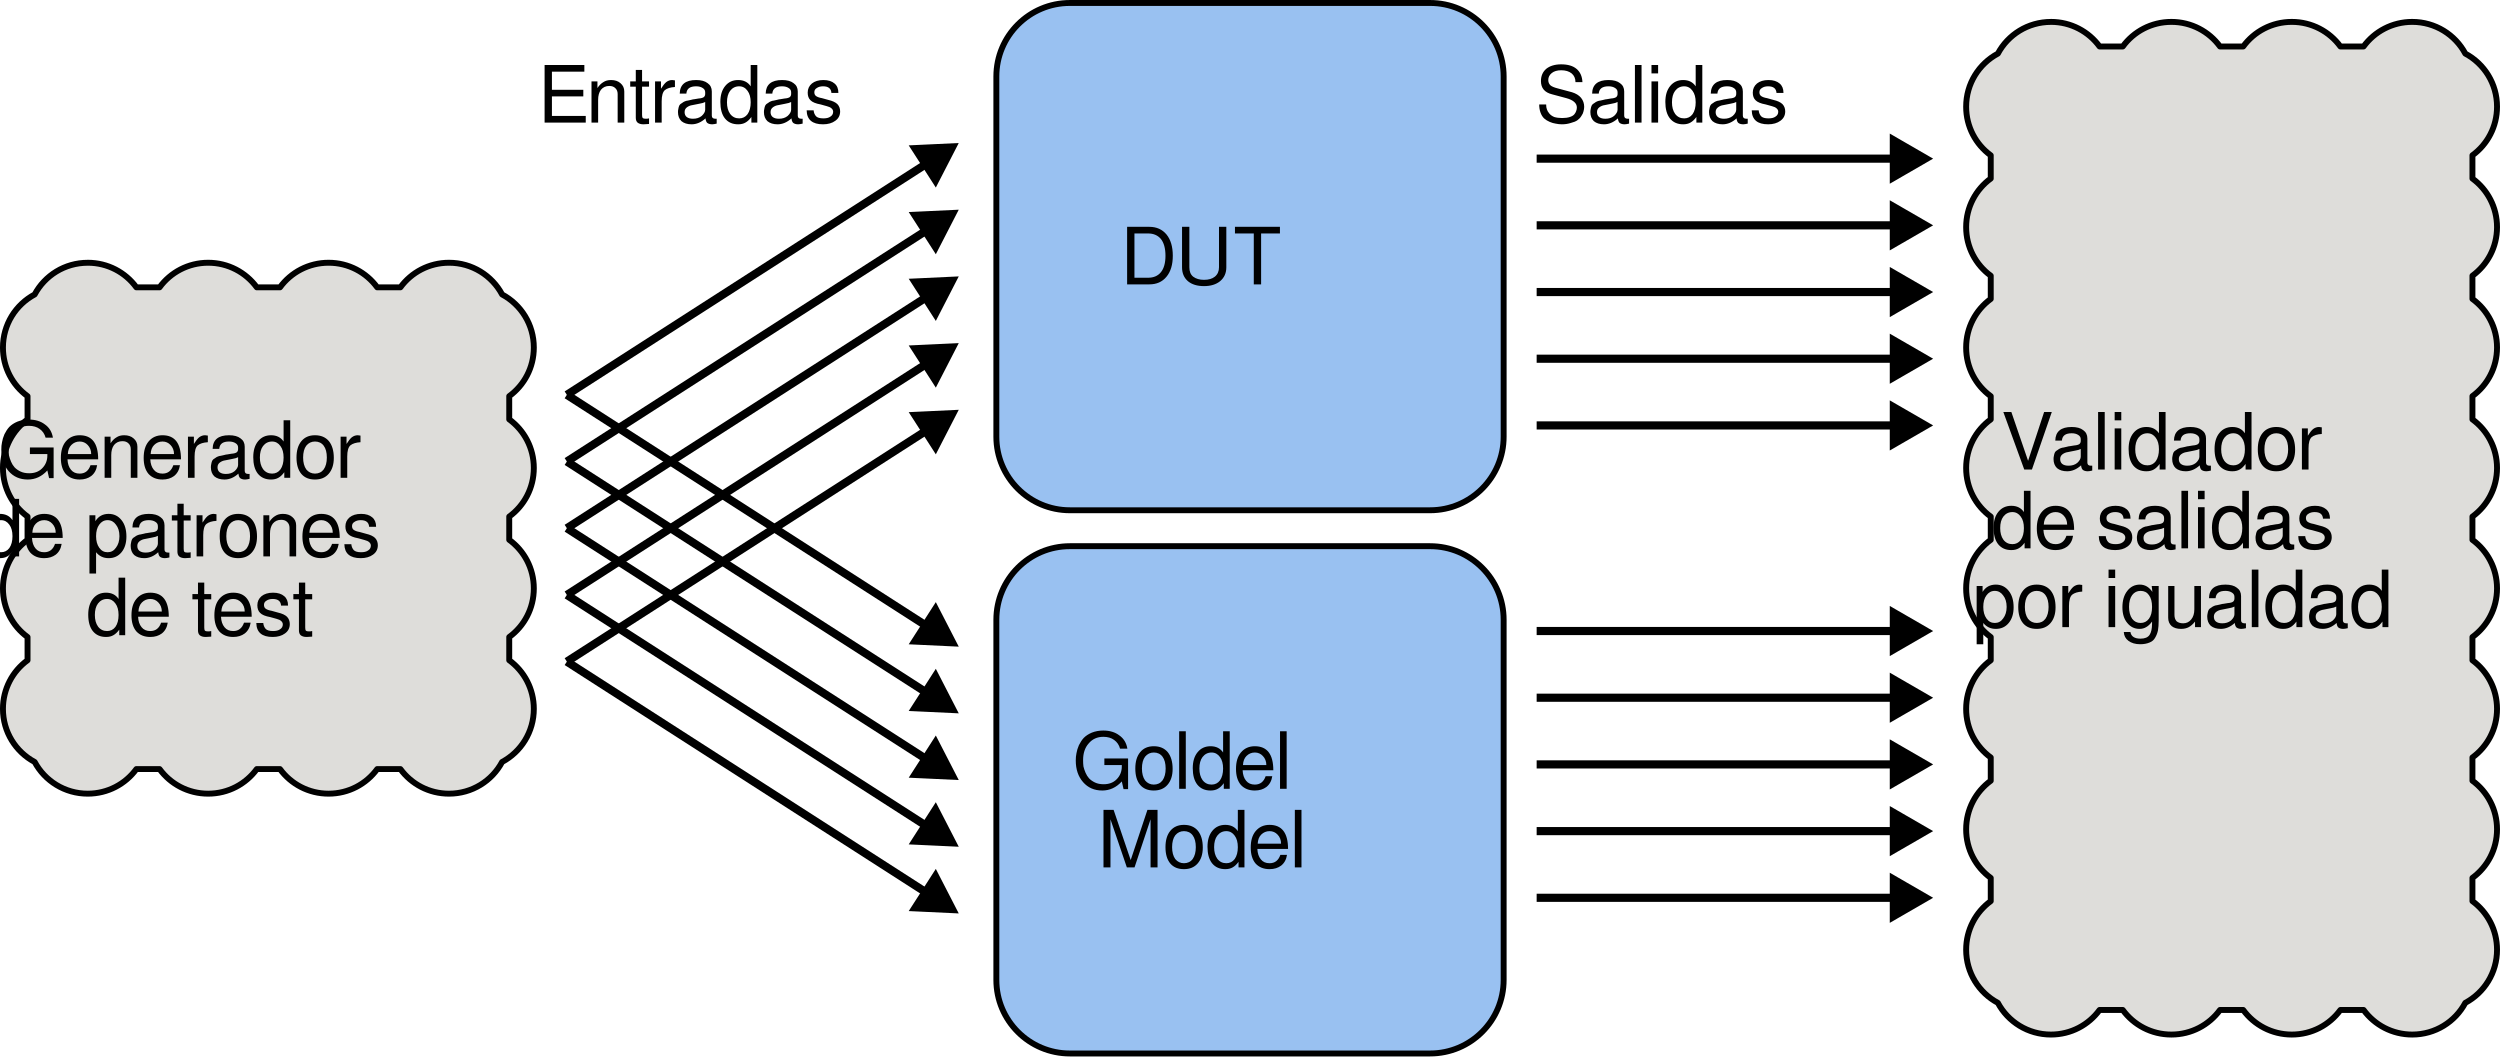
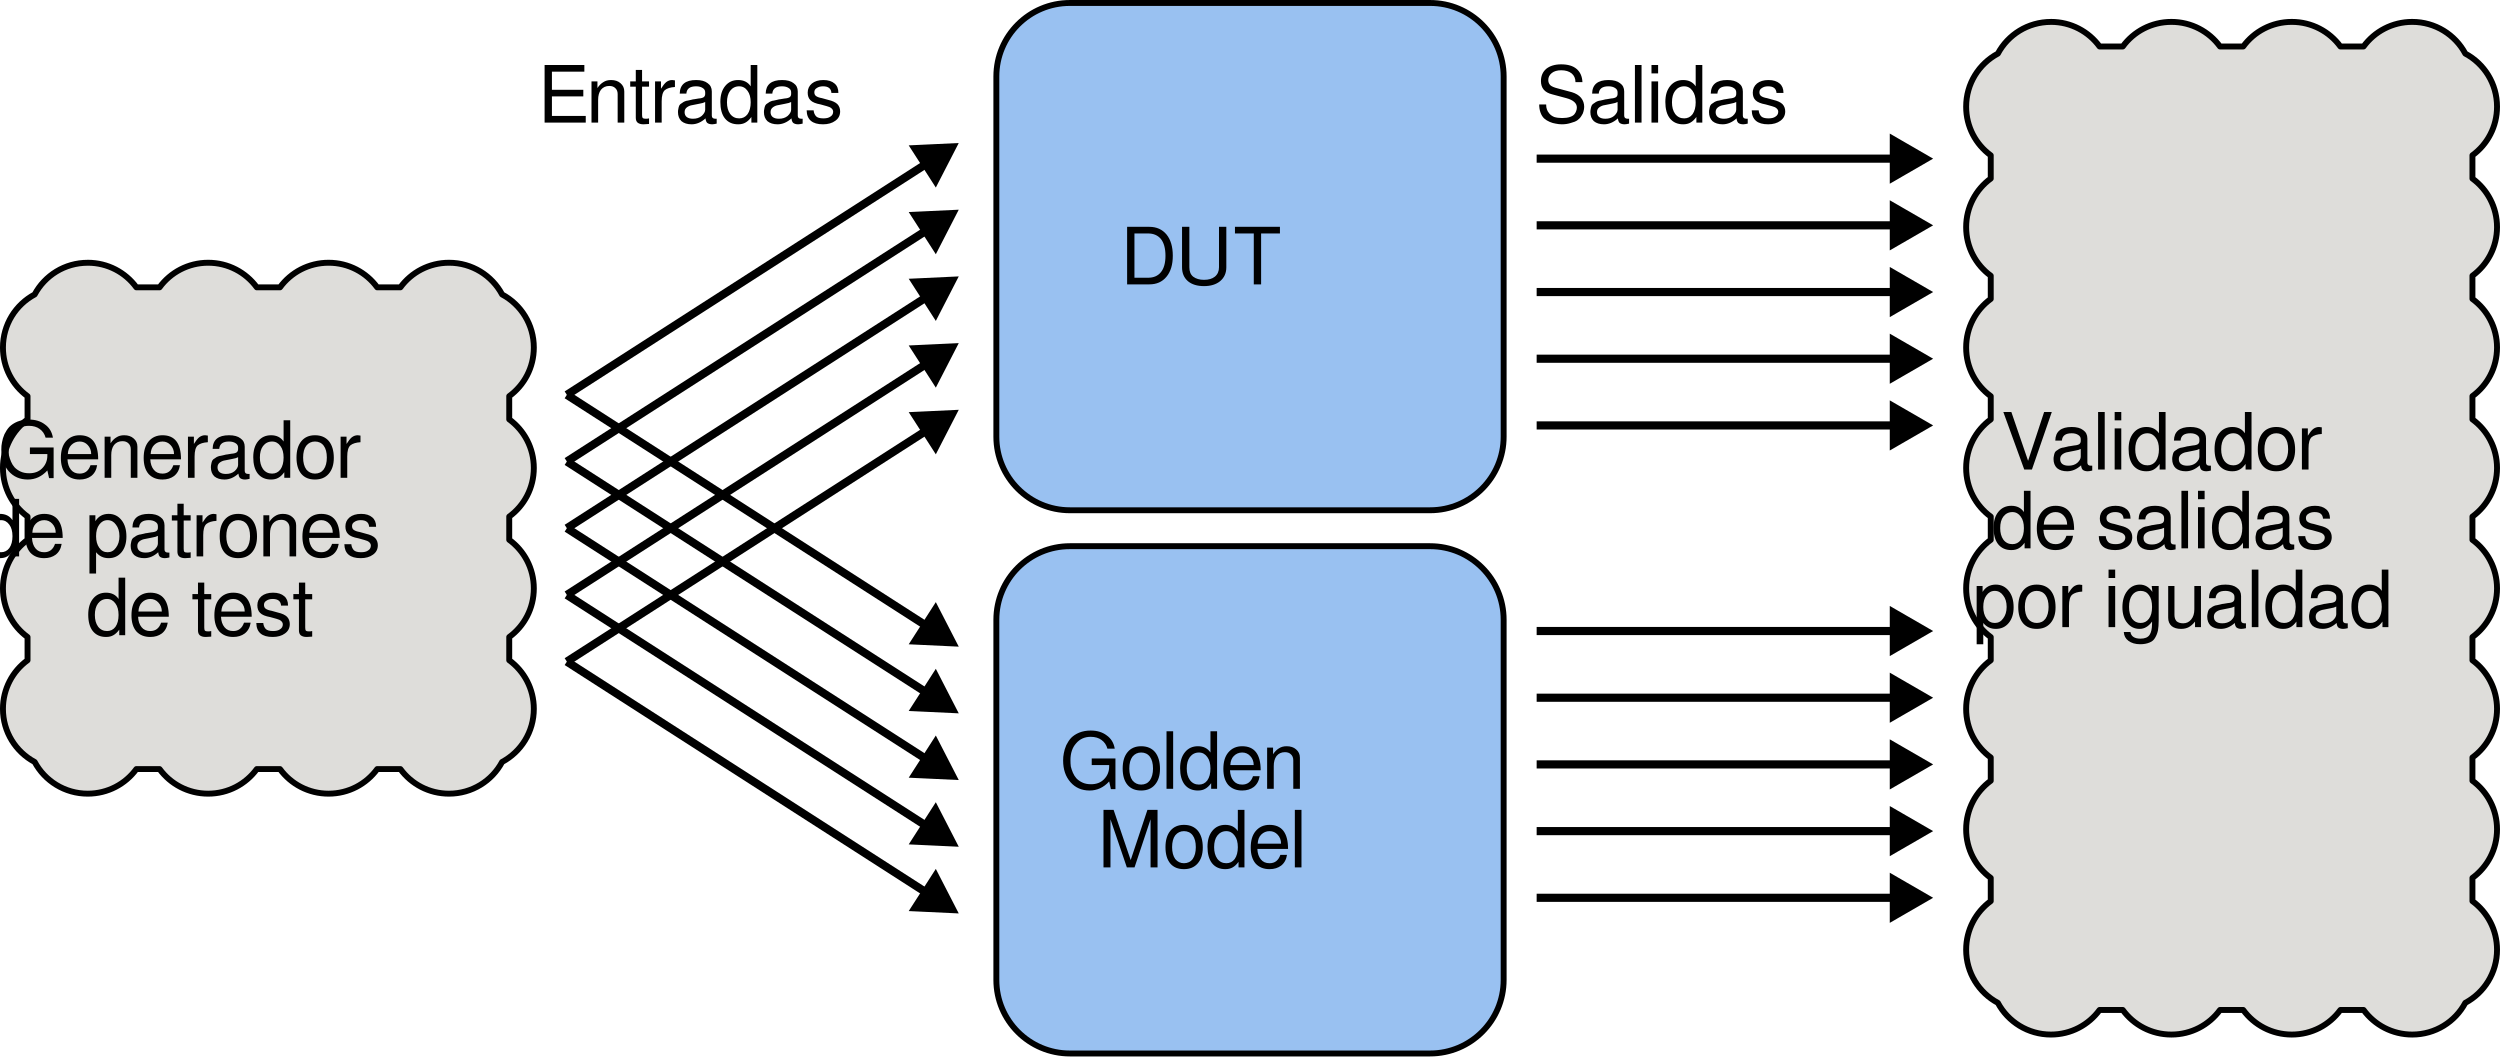
<svg xmlns="http://www.w3.org/2000/svg" width="112.021mm" height="47.338mm" viewBox="0 0 112.021 47.338" version="1.1" id="svg28767">
  <defs id="defs28764">
    <marker style="overflow:visible" id="marker23814" refX="0" refY="0" orient="auto-start-reverse" markerWidth="5.324" markerHeight="6.155" viewBox="0 0 5.324 6.155" preserveAspectRatio="xMidYMid">
      <path transform="scale(0.5)" style="fill:context-stroke;fill-rule:evenodd;stroke:context-stroke;stroke-width:1pt" d="M 5.77,0 -2.88,5 V -5 Z" id="path23812" />
    </marker>
    <marker style="overflow:visible" id="marker23814-2" refX="0" refY="0" orient="auto-start-reverse" markerWidth="5.324" markerHeight="6.155" viewBox="0 0 5.324 6.155" preserveAspectRatio="xMidYMid">
      <path transform="scale(0.5)" style="fill:context-stroke;fill-rule:evenodd;stroke:context-stroke;stroke-width:1pt" d="M 5.77,0 -2.88,5 V -5 Z" id="path23812-2" />
    </marker>
    <marker style="overflow:visible" id="marker23814-1" refX="0" refY="0" orient="auto-start-reverse" markerWidth="5.324" markerHeight="6.155" viewBox="0 0 5.324 6.155" preserveAspectRatio="xMidYMid">
      <path transform="scale(0.5)" style="fill:context-stroke;fill-rule:evenodd;stroke:context-stroke;stroke-width:1pt" d="M 5.77,0 -2.88,5 V -5 Z" id="path23812-0" />
    </marker>
    <marker style="overflow:visible" id="marker23814-5" refX="0" refY="0" orient="auto-start-reverse" markerWidth="5.324" markerHeight="6.155" viewBox="0 0 5.324 6.155" preserveAspectRatio="xMidYMid">
      <path transform="scale(0.5)" style="fill:context-stroke;fill-rule:evenodd;stroke:context-stroke;stroke-width:1pt" d="M 5.77,0 -2.88,5 V -5 Z" id="path23812-9" />
    </marker>
    <marker style="overflow:visible" id="marker23814-9" refX="0" refY="0" orient="auto-start-reverse" markerWidth="5.324" markerHeight="6.155" viewBox="0 0 5.324 6.155" preserveAspectRatio="xMidYMid">
      <path transform="scale(0.5)" style="fill:context-stroke;fill-rule:evenodd;stroke:context-stroke;stroke-width:1pt" d="M 5.77,0 -2.88,5 V -5 Z" id="path23812-09" />
    </marker>
    <marker style="overflow:visible" id="marker23814-59" refX="0" refY="0" orient="auto-start-reverse" markerWidth="5.324" markerHeight="6.155" viewBox="0 0 5.324 6.155" preserveAspectRatio="xMidYMid">
      <path transform="scale(0.5)" style="fill:context-stroke;fill-rule:evenodd;stroke:context-stroke;stroke-width:1pt" d="M 5.77,0 -2.88,5 V -5 Z" id="path23812-7" />
    </marker>
    <marker style="overflow:visible" id="marker23814-2-7" refX="0" refY="0" orient="auto-start-reverse" markerWidth="5.324" markerHeight="6.155" viewBox="0 0 5.324 6.155" preserveAspectRatio="xMidYMid">
      <path transform="scale(0.5)" style="fill:context-stroke;fill-rule:evenodd;stroke:context-stroke;stroke-width:1pt" d="M 5.77,0 -2.88,5 V -5 Z" id="path23812-2-6" />
    </marker>
    <marker style="overflow:visible" id="marker23814-1-7" refX="0" refY="0" orient="auto-start-reverse" markerWidth="5.324" markerHeight="6.155" viewBox="0 0 5.324 6.155" preserveAspectRatio="xMidYMid">
      <path transform="scale(0.5)" style="fill:context-stroke;fill-rule:evenodd;stroke:context-stroke;stroke-width:1pt" d="M 5.77,0 -2.88,5 V -5 Z" id="path23812-0-3" />
    </marker>
    <marker style="overflow:visible" id="marker23814-5-6" refX="0" refY="0" orient="auto-start-reverse" markerWidth="5.324" markerHeight="6.155" viewBox="0 0 5.324 6.155" preserveAspectRatio="xMidYMid">
      <path transform="scale(0.5)" style="fill:context-stroke;fill-rule:evenodd;stroke:context-stroke;stroke-width:1pt" d="M 5.77,0 -2.88,5 V -5 Z" id="path23812-9-5" />
    </marker>
    <marker style="overflow:visible" id="marker23814-9-6" refX="0" refY="0" orient="auto-start-reverse" markerWidth="5.324" markerHeight="6.155" viewBox="0 0 5.324 6.155" preserveAspectRatio="xMidYMid">
      <path transform="scale(0.5)" style="fill:context-stroke;fill-rule:evenodd;stroke:context-stroke;stroke-width:1pt" d="M 5.77,0 -2.88,5 V -5 Z" id="path23812-09-3" />
    </marker>
  </defs>
  <g id="layer1" transform="translate(-208.2691,-97.78915)">
    <text xml:space="preserve" style="font-size:3.528px;line-height:100%;font-family:FreeSans;-inkscape-font-specification:'FreeSans, Normal';text-align:center;letter-spacing:0px;word-spacing:0px;writing-mode:lr-tb;text-anchor:middle;fill:#000000;stroke:none;stroke-width:0.265px;stroke-linecap:butt;stroke-linejoin:miter;stroke-opacity:1" x="241.413" y="103.284" id="text21813">
      <tspan id="tspan21811" style="fill:#000000;stroke:none;stroke-width:0.265px" x="241.413" y="103.284">Entradas</tspan>
    </text>
    <text xml:space="preserve" style="font-size:3.528px;line-height:100%;font-family:FreeSans;-inkscape-font-specification:'FreeSans, Normal';text-align:center;letter-spacing:0px;word-spacing:0px;writing-mode:lr-tb;text-anchor:middle;fill:#000000;stroke:none;stroke-width:0.265px;stroke-linecap:butt;stroke-linejoin:miter;stroke-opacity:1" x="284.924" y="103.284" id="text21817">
      <tspan id="tspan21815" style="fill:#000000;stroke:none;stroke-width:0.265px" x="284.924" y="103.284">Salidas</tspan>
    </text>
    <g id="g50398" transform="translate(0,13.22917)">
      <path id="rect21891-4" style="color:#000000;overflow:visible;fill:#deddda;stroke:#000000;stroke-width:0.265;stroke-linecap:round;stroke-linejoin:round;stroke-dasharray:none;paint-order:markers fill stroke" d="m 212.201,96.334 c -1.032,0 -1.925,0.573 -2.379,1.421 -0.847,0.454 -1.421,1.347 -1.421,2.379 0,0.896 0.433,1.688 1.102,2.178 v 1.04 c -0.669,0.49 -1.102,1.282 -1.102,2.178 0,0.896 0.433,1.688 1.102,2.178 v 1.041 c -0.669,0.49 -1.102,1.281 -1.102,2.178 0,0.896 0.433,1.688 1.102,2.178 v 1.04 c -0.669,0.49 -1.102,1.282 -1.102,2.178 0,1.032 0.573,1.925 1.421,2.379 0.454,0.847 1.347,1.421 2.379,1.421 0.896,0 1.688,-0.433 2.178,-1.102 h 1.04 c 0.49,0.669 1.281,1.102 2.178,1.102 0.896,0 1.688,-0.433 2.178,-1.102 h 1.04 c 0.49,0.669 1.282,1.102 2.178,1.102 0.896,0 1.688,-0.433 2.178,-1.102 h 1.04 c 0.49,0.669 1.282,1.102 2.178,1.102 1.032,0 1.925,-0.573 2.379,-1.421 0.847,-0.454 1.421,-1.347 1.421,-2.379 0,-0.896 -0.433,-1.687 -1.102,-2.178 v -1.041 c 0.669,-0.49 1.102,-1.281 1.102,-2.178 0,-0.896 -0.433,-1.687 -1.102,-2.177 v -1.042 c 0.669,-0.49 1.102,-1.281 1.102,-2.177 0,-0.896 -0.433,-1.687 -1.102,-2.178 v -1.041 c 0.669,-0.49 1.102,-1.281 1.102,-2.178 0,-1.032 -0.574,-1.925 -1.421,-2.379 -0.454,-0.847 -1.347,-1.421 -2.379,-1.421 -0.896,0 -1.688,0.433 -2.178,1.102 h -1.04 c -0.49,-0.669 -1.282,-1.102 -2.178,-1.102 -0.896,0 -1.688,0.433 -2.178,1.102 h -1.04 c -0.49,-0.669 -1.282,-1.102 -2.178,-1.102 -0.896,0 -1.688,0.433 -2.178,1.102 h -1.04 c -0.49,-0.669 -1.282,-1.102 -2.178,-1.102 z" />
      <text xml:space="preserve" style="font-size:3.528px;line-height:100%;font-family:FreeSans;-inkscape-font-specification:'FreeSans, Normal';text-align:center;letter-spacing:0px;word-spacing:0px;writing-mode:lr-tb;text-anchor:middle;fill:#000000;stroke:none;stroke-width:0.265px;stroke-linecap:butt;stroke-linejoin:miter;stroke-opacity:1" x="220.303" y="105.968" id="text21821">
        <tspan id="tspan21819" style="fill:#000000;stroke:none;stroke-width:0.265px" x="220.303" y="105.968">Generador</tspan>
        <tspan style="fill:#000000;stroke:none;stroke-width:0.265px" x="220.303" y="109.495" id="tspan21823">de patrones</tspan>
        <tspan style="fill:#000000;stroke:none;stroke-width:0.265px" x="220.303" y="113.023" id="tspan21825">de test</tspan>
      </text>
    </g>
    <path style="fill:none;fill-rule:evenodd;stroke:#000000;stroke-width:0.365;stroke-linecap:butt;stroke-linejoin:miter;stroke-dasharray:none;stroke-opacity:1;marker-end:url(#marker23814)" d="m 233.669,115.481 16.47,-10.583" id="path23123" />
    <path style="fill:none;fill-rule:evenodd;stroke:#000000;stroke-width:0.365;stroke-linecap:butt;stroke-linejoin:miter;stroke-dasharray:none;stroke-opacity:1;marker-end:url(#marker23814-2)" d="M 233.669,118.469 250.139,107.886" id="path23123-6" />
    <path style="fill:none;fill-rule:evenodd;stroke:#000000;stroke-width:0.365;stroke-linecap:butt;stroke-linejoin:miter;stroke-dasharray:none;stroke-opacity:1;marker-end:url(#marker23814-1)" d="m 233.669,121.458 16.47,-10.583" id="path23123-61" />
    <path style="fill:none;fill-rule:evenodd;stroke:#000000;stroke-width:0.365;stroke-linecap:butt;stroke-linejoin:miter;stroke-dasharray:none;stroke-opacity:1;marker-end:url(#marker23814-5)" d="m 233.669,124.447 16.47,-10.583" id="path23123-4" />
    <path style="fill:none;fill-rule:evenodd;stroke:#000000;stroke-width:0.365;stroke-linecap:butt;stroke-linejoin:miter;stroke-dasharray:none;stroke-opacity:1;marker-end:url(#marker23814-9)" d="m 233.669,127.435 16.47,-10.583" id="path23123-1" />
    <path style="fill:none;fill-rule:evenodd;stroke:#000000;stroke-width:0.365;stroke-linecap:butt;stroke-linejoin:miter;stroke-dasharray:none;stroke-opacity:1;marker-end:url(#marker23814-59)" d="m 277.124,104.898 h 16.47" id="path23123-9" />
    <path style="fill:none;fill-rule:evenodd;stroke:#000000;stroke-width:0.365;stroke-linecap:butt;stroke-linejoin:miter;stroke-dasharray:none;stroke-opacity:1;marker-end:url(#marker23814-2-7)" d="m 277.124,107.886 h 16.47" id="path23123-6-4" />
    <path style="fill:none;fill-rule:evenodd;stroke:#000000;stroke-width:0.365;stroke-linecap:butt;stroke-linejoin:miter;stroke-dasharray:none;stroke-opacity:1;marker-end:url(#marker23814-1-7)" d="m 277.124,110.875 h 16.47" id="path23123-61-8" />
    <path style="fill:none;fill-rule:evenodd;stroke:#000000;stroke-width:0.365;stroke-linecap:butt;stroke-linejoin:miter;stroke-dasharray:none;stroke-opacity:1;marker-end:url(#marker23814-5-6)" d="m 277.124,113.863 h 16.47" id="path23123-4-1" />
    <path style="fill:none;fill-rule:evenodd;stroke:#000000;stroke-width:0.365;stroke-linecap:butt;stroke-linejoin:miter;stroke-dasharray:none;stroke-opacity:1;marker-end:url(#marker23814-9-6)" d="m 277.124,116.852 h 16.47" id="path23123-1-2" />
    <rect style="color:#000000;overflow:visible;fill:#99c1f1;stroke:#000000;stroke-width:0.265;stroke-linecap:round;stroke-linejoin:round;stroke-dasharray:none;paint-order:markers fill stroke" id="rect21805" width="22.731" height="22.731" x="252.914" y="97.922" ry="3.296" />
    <text xml:space="preserve" style="font-size:3.528px;line-height:100%;font-family:FreeSans;-inkscape-font-specification:'FreeSans, Normal';text-align:center;letter-spacing:0px;word-spacing:0px;writing-mode:lr-tb;text-anchor:middle;fill:#000000;stroke:none;stroke-width:0.265px;stroke-linecap:butt;stroke-linejoin:miter;stroke-opacity:1" x="264.312" y="110.532" id="text21809">
      <tspan id="tspan21807" style="fill:#000000;stroke:none;stroke-width:0.265px" x="264.312" y="110.532">DUT</tspan>
    </text>
    <rect style="color:#000000;overflow:visible;fill:#99c1f1;stroke:#000000;stroke-width:0.265;stroke-linecap:round;stroke-linejoin:round;stroke-dasharray:none;paint-order:markers fill stroke" id="rect50379" width="22.731" height="22.731" x="252.914" y="122.263" ry="3.296" />
    <text xml:space="preserve" style="font-size:3.528px;line-height:100%;font-family:FreeSans;-inkscape-font-specification:'FreeSans, Normal';text-align:center;letter-spacing:0px;word-spacing:0px;writing-mode:lr-tb;text-anchor:middle;fill:#000000;stroke:none;stroke-width:0.265px;stroke-linecap:butt;stroke-linejoin:miter;stroke-opacity:1" x="264.333" y="133.131" id="text50383">
-       <tspan id="tspan50381" style="fill:#000000;stroke:none;stroke-width:0.265px" x="264.333" y="133.131">Goldel</tspan>
+       <tspan id="tspan50381" style="fill:#000000;stroke:none;stroke-width:0.265px" x="264.333" y="133.131">Golden</tspan>
      <tspan style="fill:#000000;stroke:none;stroke-width:0.265px" x="264.333" y="136.659" id="tspan50385">Model</tspan>
    </text>
    <path style="fill:none;fill-rule:evenodd;stroke:#000000;stroke-width:0.365;stroke-linecap:butt;stroke-linejoin:miter;stroke-dasharray:none;stroke-opacity:1;marker-end:url(#marker23814)" d="m 233.669,115.481 16.47,10.583" id="path50702" />
    <path style="fill:none;fill-rule:evenodd;stroke:#000000;stroke-width:0.365;stroke-linecap:butt;stroke-linejoin:miter;stroke-dasharray:none;stroke-opacity:1;marker-end:url(#marker23814-2)" d="m 233.669,118.469 16.47,10.583" id="path50704" />
    <path style="fill:none;fill-rule:evenodd;stroke:#000000;stroke-width:0.365;stroke-linecap:butt;stroke-linejoin:miter;stroke-dasharray:none;stroke-opacity:1;marker-end:url(#marker23814-1)" d="m 233.669,121.458 16.47,10.583" id="path50706" />
    <path style="fill:none;fill-rule:evenodd;stroke:#000000;stroke-width:0.365;stroke-linecap:butt;stroke-linejoin:miter;stroke-dasharray:none;stroke-opacity:1;marker-end:url(#marker23814-5)" d="m 233.669,124.447 16.47,10.583" id="path50708" />
    <path style="fill:none;fill-rule:evenodd;stroke:#000000;stroke-width:0.365;stroke-linecap:butt;stroke-linejoin:miter;stroke-dasharray:none;stroke-opacity:1;marker-end:url(#marker23814-9)" d="m 233.669,127.435 16.47,10.583" id="path50710" />
    <path style="fill:none;fill-rule:evenodd;stroke:#000000;stroke-width:0.365;stroke-linecap:butt;stroke-linejoin:miter;stroke-dasharray:none;stroke-opacity:1;marker-end:url(#marker23814-59)" d="m 277.124,126.064 16.47,-10e-6" id="path50712" />
    <path style="fill:none;fill-rule:evenodd;stroke:#000000;stroke-width:0.365;stroke-linecap:butt;stroke-linejoin:miter;stroke-dasharray:none;stroke-opacity:1;marker-end:url(#marker23814-2-7)" d="m 277.124,129.053 16.47,-1e-5" id="path50714" />
    <path style="fill:none;fill-rule:evenodd;stroke:#000000;stroke-width:0.365;stroke-linecap:butt;stroke-linejoin:miter;stroke-dasharray:none;stroke-opacity:1;marker-end:url(#marker23814-1-7)" d="m 277.124,132.041 16.47,-1e-5" id="path50716" />
    <path style="fill:none;fill-rule:evenodd;stroke:#000000;stroke-width:0.365;stroke-linecap:butt;stroke-linejoin:miter;stroke-dasharray:none;stroke-opacity:1;marker-end:url(#marker23814-5-6)" d="m 277.124,135.03 16.47,-1e-5" id="path50718" />
    <path style="fill:none;fill-rule:evenodd;stroke:#000000;stroke-width:0.365;stroke-linecap:butt;stroke-linejoin:miter;stroke-dasharray:none;stroke-opacity:1;marker-end:url(#marker23814-9-6)" d="m 277.124,138.018 16.47,-1e-5" id="path50720" />
    <path id="path50729" style="color:#000000;overflow:visible;fill:#deddda;stroke:#000000;stroke-width:0.265;stroke-linecap:round;stroke-linejoin:round;stroke-dasharray:none;paint-order:markers fill stroke" d="m 300.169,98.771 c -1.032,0 -1.925,0.573 -2.379,1.421 -0.847,0.454 -1.421,1.347 -1.421,2.379 0,0.896 0.433,1.688 1.102,2.178 v 1.04 c -0.669,0.49 -1.102,1.282 -1.102,2.178 0,0.896 0.433,1.688 1.102,2.178 v 1.041 c -0.669,0.49 -1.102,1.281 -1.102,2.178 0,0.896 0.433,1.688 1.102,2.178 v 1.04 c -0.669,0.49 -1.102,1.282 -1.102,2.178 0,0.896 0.433,1.688 1.102,2.178 v 1.041 c -0.669,0.49 -1.102,1.281 -1.102,2.178 0,0.896 0.433,1.688 1.102,2.178 v 1.04 c -0.669,0.49 -1.102,1.282 -1.102,2.178 0,0.896 0.433,1.688 1.102,2.178 v 1.041 c -0.669,0.49 -1.102,1.281 -1.102,2.178 0,0.896 0.433,1.688 1.102,2.178 v 1.04 c -0.669,0.49 -1.102,1.282 -1.102,2.178 0,1.032 0.573,1.925 1.421,2.379 0.454,0.847 1.347,1.421 2.379,1.421 0.896,0 1.688,-0.433 2.178,-1.102 h 1.04 c 0.49,0.669 1.281,1.102 2.178,1.102 0.896,0 1.688,-0.433 2.178,-1.102 h 1.04 c 0.49,0.669 1.282,1.102 2.178,1.102 0.896,0 1.688,-0.433 2.178,-1.102 h 1.04 c 0.49,0.669 1.282,1.102 2.178,1.102 1.032,0 1.925,-0.573 2.379,-1.421 0.847,-0.454 1.421,-1.347 1.421,-2.379 0,-0.896 -0.433,-1.687 -1.102,-2.178 v -1.041 c 0.669,-0.49 1.102,-1.281 1.102,-2.178 0,-0.896 -0.433,-1.687 -1.102,-2.177 v -1.042 c 0.669,-0.49 1.102,-1.281 1.102,-2.177 0,-0.896 -0.433,-1.688 -1.102,-2.178 v -1.041 c 0.669,-0.49 1.102,-1.281 1.102,-2.178 0,-0.896 -0.433,-1.687 -1.102,-2.177 v -5.2e-4 -1.041 -5.2e-4 c 0.669,-0.49 1.102,-1.281 1.102,-2.177 0,-0.896 -0.433,-1.688 -1.102,-2.178 v -1.041 c 0.669,-0.49 1.102,-1.281 1.102,-2.178 0,-0.896 -0.433,-1.687 -1.102,-2.177 v -1.042 c 0.669,-0.49 1.102,-1.281 1.102,-2.177 0,-0.896 -0.433,-1.687 -1.102,-2.178 v -1.041 c 0.669,-0.49 1.102,-1.281 1.102,-2.178 0,-1.032 -0.574,-1.925 -1.421,-2.379 -0.454,-0.847 -1.347,-1.421 -2.379,-1.421 -0.896,0 -1.688,0.433 -2.178,1.102 h -1.04 c -0.49,-0.669 -1.282,-1.102 -2.178,-1.102 -0.896,0 -1.688,0.433 -2.178,1.102 h -1.04 c -0.49,-0.669 -1.282,-1.102 -2.178,-1.102 -0.896,0 -1.688,0.433 -2.178,1.102 h -1.04 c -0.49,-0.669 -1.282,-1.102 -2.178,-1.102 z" />
    <text xml:space="preserve" style="font-size:3.528px;line-height:100%;font-family:FreeSans;-inkscape-font-specification:'FreeSans, Normal';text-align:center;letter-spacing:0px;word-spacing:0px;writing-mode:lr-tb;text-anchor:middle;fill:#000000;stroke:none;stroke-width:0.265px;stroke-linecap:butt;stroke-linejoin:miter;stroke-opacity:1" x="308.263" y="118.832" id="text50735">
      <tspan id="tspan50731" style="fill:#000000;stroke:none;stroke-width:0.265px" x="308.263" y="118.832">Validador</tspan>
      <tspan style="fill:#000000;stroke:none;stroke-width:0.265px" x="308.263" y="122.359" id="tspan50733">de salidas</tspan>
      <tspan style="fill:#000000;stroke:none;stroke-width:0.265px" x="308.263" y="125.887" id="tspan50752">por igualdad</tspan>
    </text>
  </g>
</svg>
